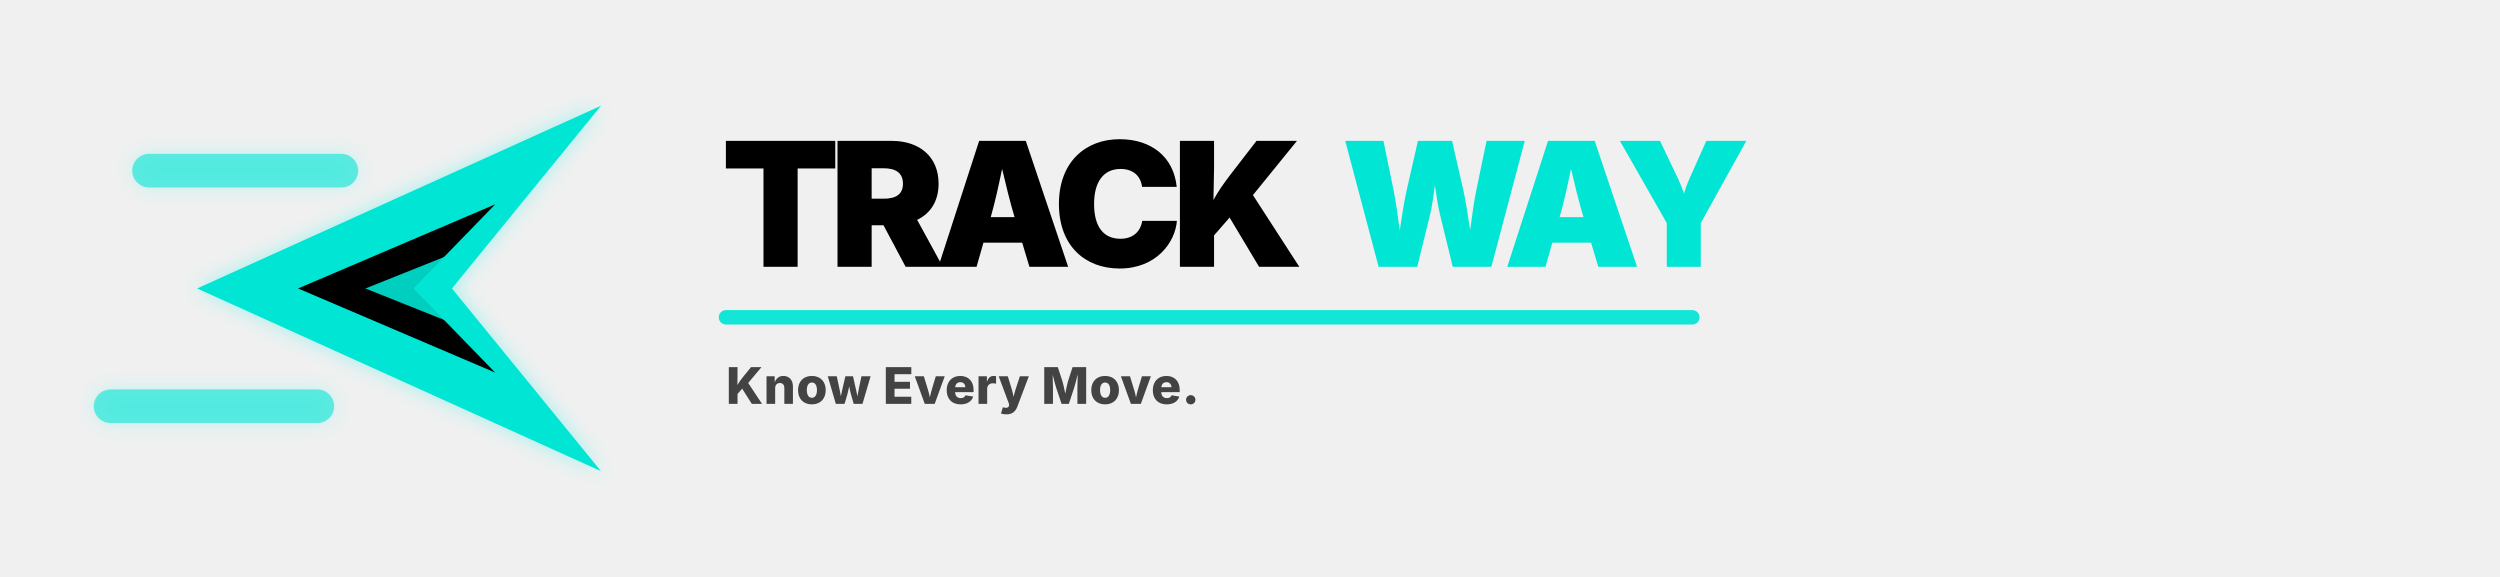
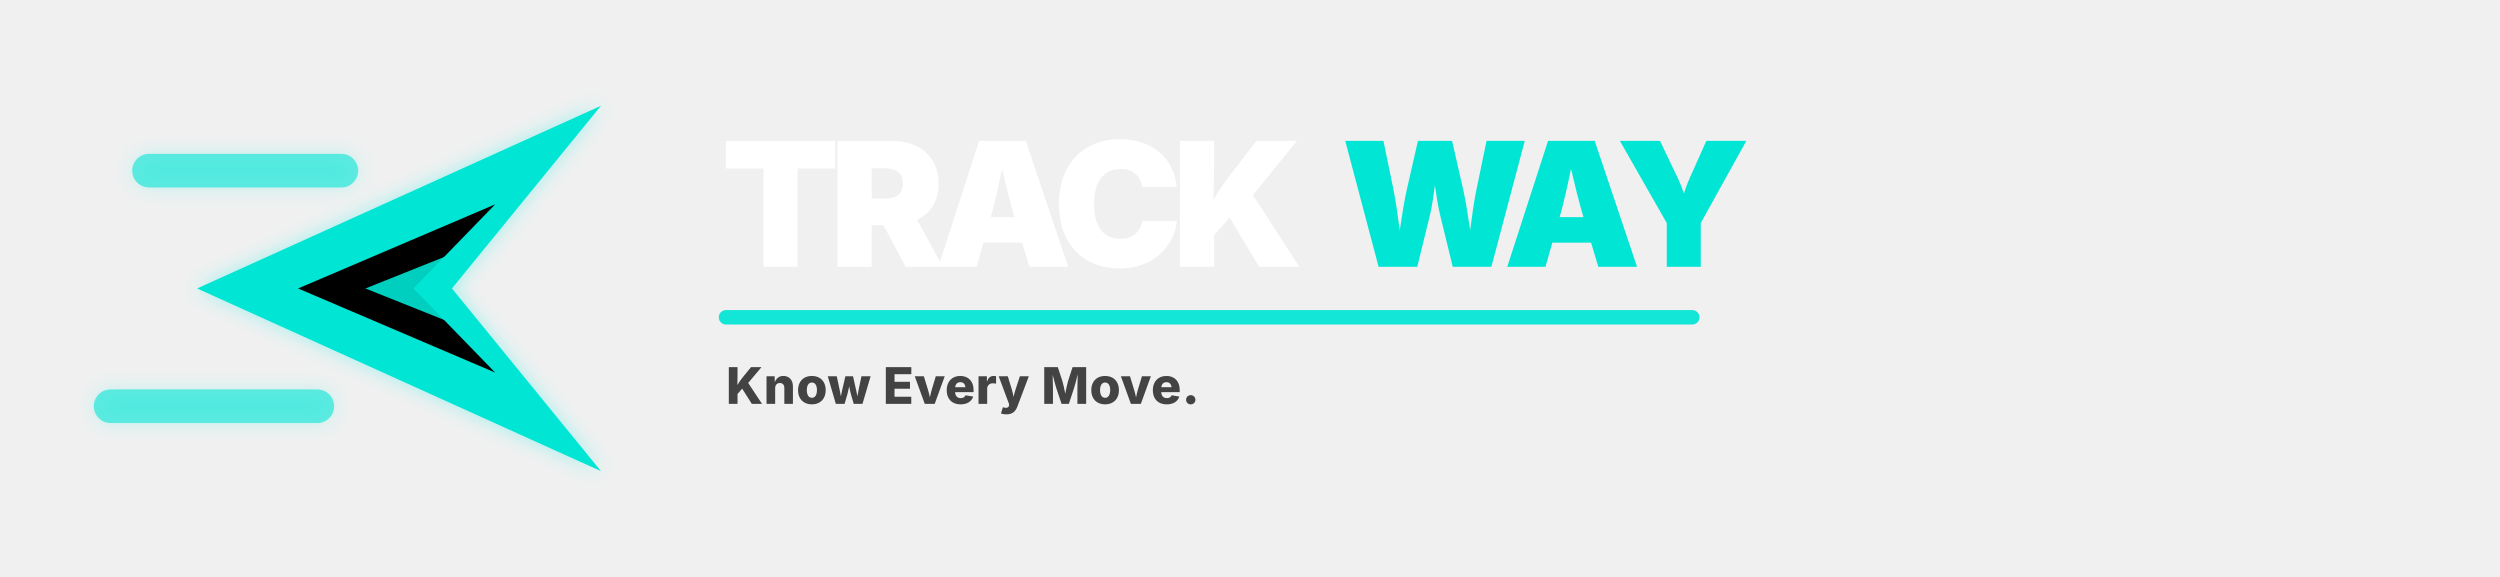
<svg xmlns="http://www.w3.org/2000/svg" width="1040" height="240" viewBox="0 0 1040 240" fill="none" role="img" aria-labelledby="title desc">
  <defs>
    <filter id="tealGlow" x="-25%" y="-35%" width="150%" height="170%">
      <feGaussianBlur stdDeviation="4" result="blur" />
      <feColorMatrix in="blur" type="matrix" values="0 0 0 0 0 0 0 0 0 0.898 0 0 0 0 0.831 0 0 0 0.34 0" result="glow" />
      <feMerge>
        <feMergeNode in="glow" />
        <feMergeNode in="SourceGraphic" />
      </feMerge>
    </filter>
  </defs>
  <g id="mark" transform="translate(28 24)" filter="url(#tealGlow)">
    <path d="M34 47H114" stroke="#00E5D4" stroke-width="14" stroke-linecap="round" opacity="0.58" />
    <path d="M18 145H104" stroke="#00E5D4" stroke-width="14" stroke-linecap="round" opacity="0.58" />
    <path d="M54 96L222 20L160 96L222 172L54 96Z" fill="#00E5D4" />
    <path d="M96 96L178 61L144 96L178 131L96 96Z" fill="#000000" />
    <path d="M124 96L159 82L145 96L159 110L124 96Z" fill="#00E5D4" opacity="0.9" />
  </g>
  <g id="wordmark">
-     <text x="300" y="111" font-family="Sora, Montserrat, Inter, Arial, sans-serif" font-size="72" font-weight="950" letter-spacing="-4.4" fill="#000000">TRACK</text>
+     <text x="300" y="111" font-family="Sora, Montserrat, Inter, Arial, sans-serif" font-size="72" font-weight="950" letter-spacing="-4.4" fill="#FFFFFF">TRACK</text>
    <text x="558" y="111" font-family="Sora, Montserrat, Inter, Arial, sans-serif" font-size="72" font-weight="950" letter-spacing="-4.4" fill="#00E5D4">WAY</text>
    <path d="M302 132H704" stroke="#00E5D4" stroke-width="6" stroke-linecap="round" opacity="0.92" />
    <text x="302" y="168" font-family="Inter, Montserrat, Arial, sans-serif" font-size="21" font-weight="800" letter-spacing="0.2" fill="#000000" opacity="0.72">Know Every Move.</text>
  </g>
</svg>
